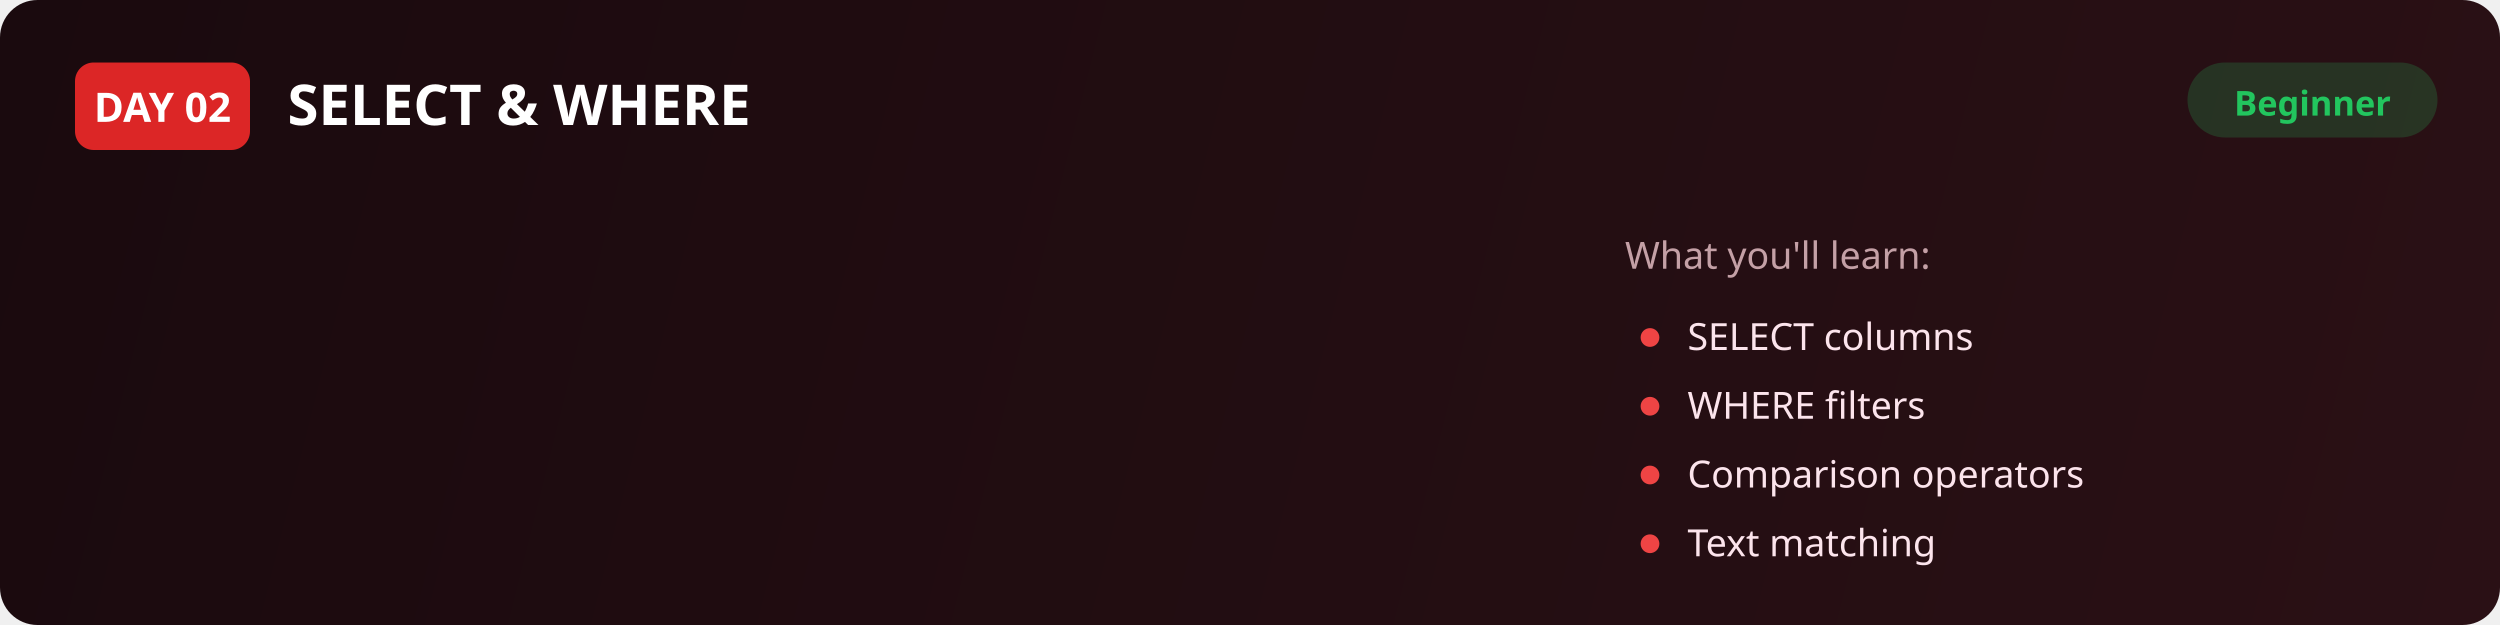
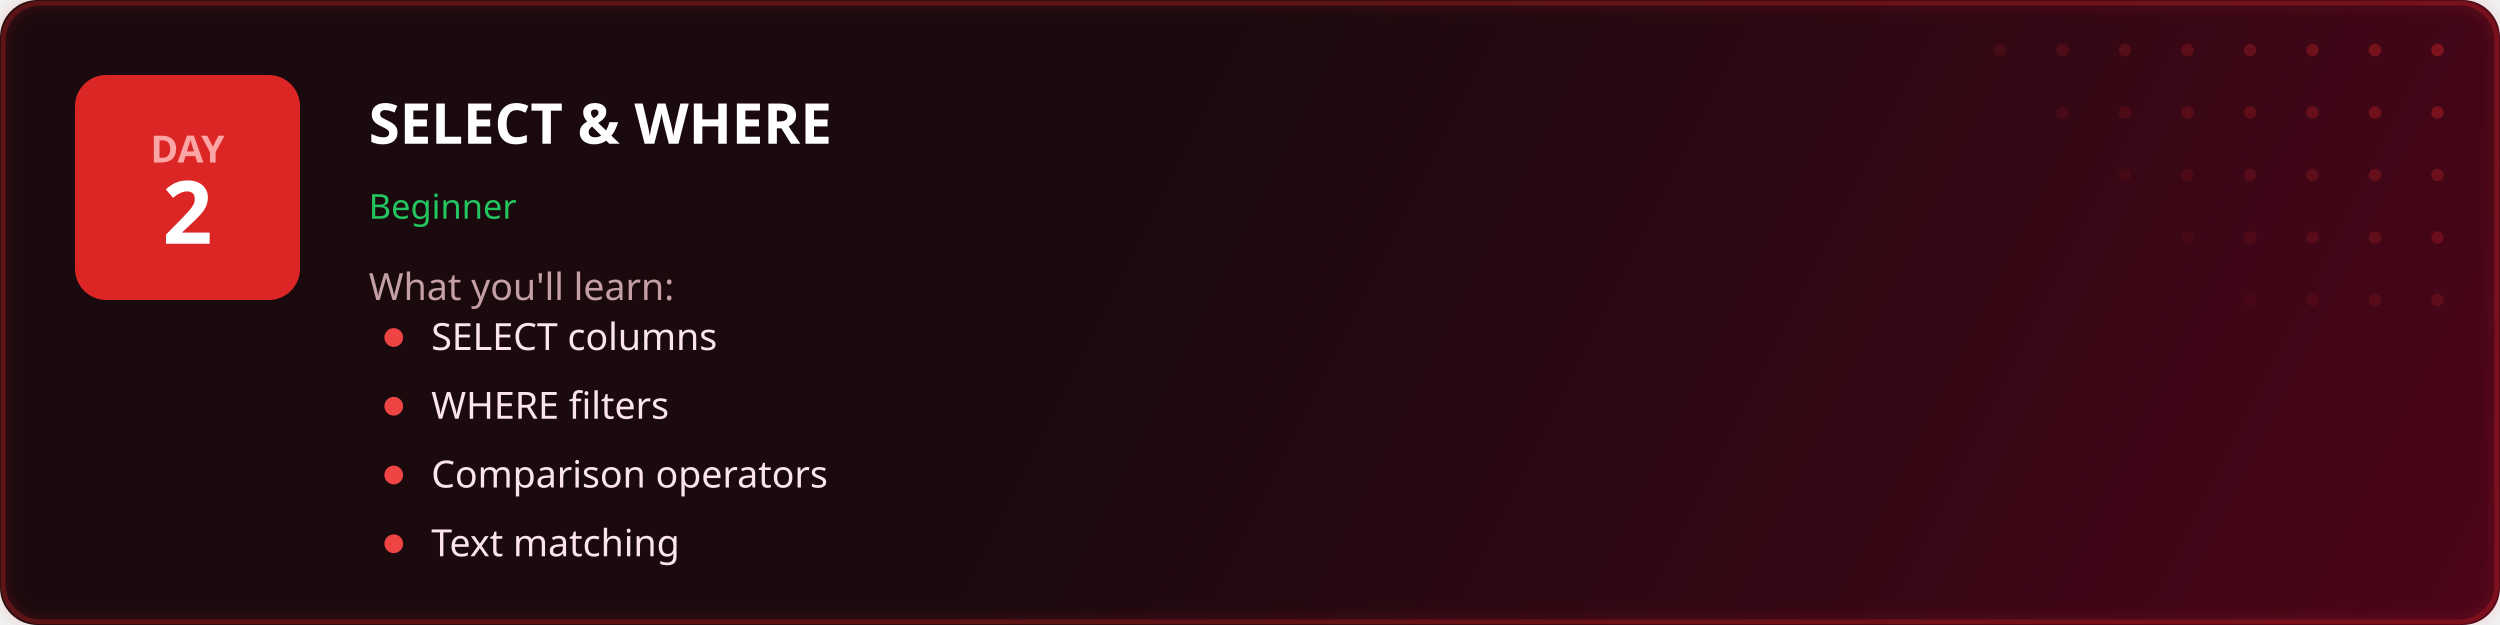
<svg xmlns="http://www.w3.org/2000/svg" viewBox="0 0 800 200" fill="none">
  <defs>
-     <linearGradient id="bg" x1="0" y1="0" x2="800" y2="200" gradientUnits="userSpaceOnUse">
+     <linearGradient id="fbg" x1="400" y1="0" x2="800" y2="200" gradientUnits="userSpaceOnUse">
      <stop offset="0%" stop-color="#1a0a0e" />
-       <stop offset="100%" stop-color="#2a1015" />
+       <stop offset="100%" stop-color="#4c0519" />
    </linearGradient>
+     <filter id="glow">
+       <feGaussianBlur stdDeviation="2" result="blur" />
+       <feMerge>
+         <feMergeNode in="blur" />
+         <feMergeNode in="SourceGraphic" />
+       </feMerge>
+     </filter>
  </defs>
-   <rect width="800" height="200" rx="12" fill="url(#bg)" />
-   <rect x="24" y="20" width="56" height="28" rx="6" fill="#dc2626" />
-   <text x="52" y="39" font-family="Segoe UI, system-ui, sans-serif" font-size="13" font-weight="700" fill="#ffffff" text-anchor="middle">DAY 02</text>
-   <text x="92" y="40" font-family="Segoe UI, system-ui, sans-serif" font-size="18" font-weight="700" fill="#ffffff">SELECT &amp; WHERE</text>
-   <text x="520" y="86" font-family="Segoe UI, system-ui, sans-serif" font-size="12" fill="#c4a0a6">What you'll learn:</text>
-   <circle cx="528" cy="108" r="3" fill="#ef4444" />
-   <text x="540" y="112" font-family="Segoe UI, system-ui, sans-serif" font-size="12" fill="#fce4ec">SELECT columns</text>
-   <circle cx="528" cy="130" r="3" fill="#ef4444" />
-   <text x="540" y="134" font-family="Segoe UI, system-ui, sans-serif" font-size="12" fill="#fce4ec">WHERE filters</text>
-   <circle cx="528" cy="152" r="3" fill="#ef4444" />
-   <text x="540" y="156" font-family="Segoe UI, system-ui, sans-serif" font-size="12" fill="#fce4ec">Comparison operators</text>
-   <circle cx="528" cy="174" r="3" fill="#ef4444" />
-   <text x="540" y="178" font-family="Segoe UI, system-ui, sans-serif" font-size="12" fill="#fce4ec">Text matching</text>
-   <rect x="700" y="20" width="80" height="24" rx="12" fill="#22c55e" opacity="0.2" />
-   <text x="740" y="37" font-family="Segoe UI, system-ui, sans-serif" font-size="11" font-weight="600" fill="#22c55e" text-anchor="middle">Beginner</text>
+   <rect width="800" height="200" rx="12" fill="url(#fbg)" />
+   <rect x="1" y="1" width="798" height="198" rx="12" fill="none" stroke="#dc2626" stroke-width="1.5" opacity="0.35" filter="url(#glow)" />
+   <circle cx="640" cy="16" r="2" fill="#dc2626" opacity="0.12" />
+   <circle cx="660" cy="16" r="2" fill="#dc2626" opacity="0.15" />
+   <circle cx="680" cy="16" r="2" fill="#dc2626" opacity="0.18" />
+   <circle cx="700" cy="16" r="2" fill="#dc2626" opacity="0.22" />
+   <circle cx="720" cy="16" r="2" fill="#dc2626" opacity="0.26" />
+   <circle cx="740" cy="16" r="2" fill="#dc2626" opacity="0.3" />
+   <circle cx="760" cy="16" r="2" fill="#dc2626" opacity="0.35" />
+   <circle cx="780" cy="16" r="2" fill="#dc2626" opacity="0.4" />
+   <circle cx="660" cy="36" r="2" fill="#dc2626" opacity="0.1" />
+   <circle cx="680" cy="36" r="2" fill="#dc2626" opacity="0.14" />
+   <circle cx="700" cy="36" r="2" fill="#dc2626" opacity="0.18" />
+   <circle cx="720" cy="36" r="2" fill="#dc2626" opacity="0.22" />
+   <circle cx="740" cy="36" r="2" fill="#dc2626" opacity="0.26" />
+   <circle cx="760" cy="36" r="2" fill="#dc2626" opacity="0.3" />
+   <circle cx="780" cy="36" r="2" fill="#dc2626" opacity="0.35" />
+   <circle cx="680" cy="56" r="2" fill="#dc2626" opacity="0.08" />
+   <circle cx="700" cy="56" r="2" fill="#dc2626" opacity="0.12" />
+   <circle cx="720" cy="56" r="2" fill="#dc2626" opacity="0.16" />
+   <circle cx="740" cy="56" r="2" fill="#dc2626" opacity="0.2" />
+   <circle cx="760" cy="56" r="2" fill="#dc2626" opacity="0.24" />
+   <circle cx="780" cy="56" r="2" fill="#dc2626" opacity="0.28" />
+   <circle cx="700" cy="76" r="2" fill="#dc2626" opacity="0.08" />
+   <circle cx="720" cy="76" r="2" fill="#dc2626" opacity="0.12" />
+   <circle cx="740" cy="76" r="2" fill="#dc2626" opacity="0.16" />
+   <circle cx="760" cy="76" r="2" fill="#dc2626" opacity="0.2" />
+   <circle cx="780" cy="76" r="2" fill="#dc2626" opacity="0.24" />
+   <circle cx="720" cy="96" r="2" fill="#dc2626" opacity="0.06" />
+   <circle cx="740" cy="96" r="2" fill="#dc2626" opacity="0.1" />
+   <circle cx="760" cy="96" r="2" fill="#dc2626" opacity="0.14" />
+   <circle cx="780" cy="96" r="2" fill="#dc2626" opacity="0.18" />
+   <rect x="24" y="24" width="72" height="72" rx="10" fill="#dc2626" />
+   <text x="60" y="52" font-family="Segoe UI, system-ui, sans-serif" font-size="12" font-weight="600" fill="#fca5a5" text-anchor="middle">DAY</text>
+   <text x="60" y="78" font-family="Segoe UI, system-ui, sans-serif" font-size="28" font-weight="800" fill="#ffffff" text-anchor="middle">2</text>
+   <text x="118" y="46" font-family="Segoe UI, system-ui, sans-serif" font-size="18" font-weight="700" fill="#ffffff">SELECT &amp; WHERE</text>
+   <text x="118" y="70" font-family="Segoe UI, system-ui, sans-serif" font-size="11" fill="#22c55e">Beginner</text>
+   <text x="118" y="96" font-family="Segoe UI, system-ui, sans-serif" font-size="12" fill="#c4a0a6">What you'll learn:</text>
+   <circle cx="126" cy="108" r="3" fill="#ef4444" />
+   <text x="138" y="112" font-family="Segoe UI, system-ui, sans-serif" font-size="12" fill="#fce4ec">SELECT columns</text>
+   <circle cx="126" cy="130" r="3" fill="#ef4444" />
+   <text x="138" y="134" font-family="Segoe UI, system-ui, sans-serif" font-size="12" fill="#fce4ec">WHERE filters</text>
+   <circle cx="126" cy="152" r="3" fill="#ef4444" />
+   <text x="138" y="156" font-family="Segoe UI, system-ui, sans-serif" font-size="12" fill="#fce4ec">Comparison operators</text>
+   <circle cx="126" cy="174" r="3" fill="#ef4444" />
+   <text x="138" y="178" font-family="Segoe UI, system-ui, sans-serif" font-size="12" fill="#fce4ec">Text matching</text>
</svg>
